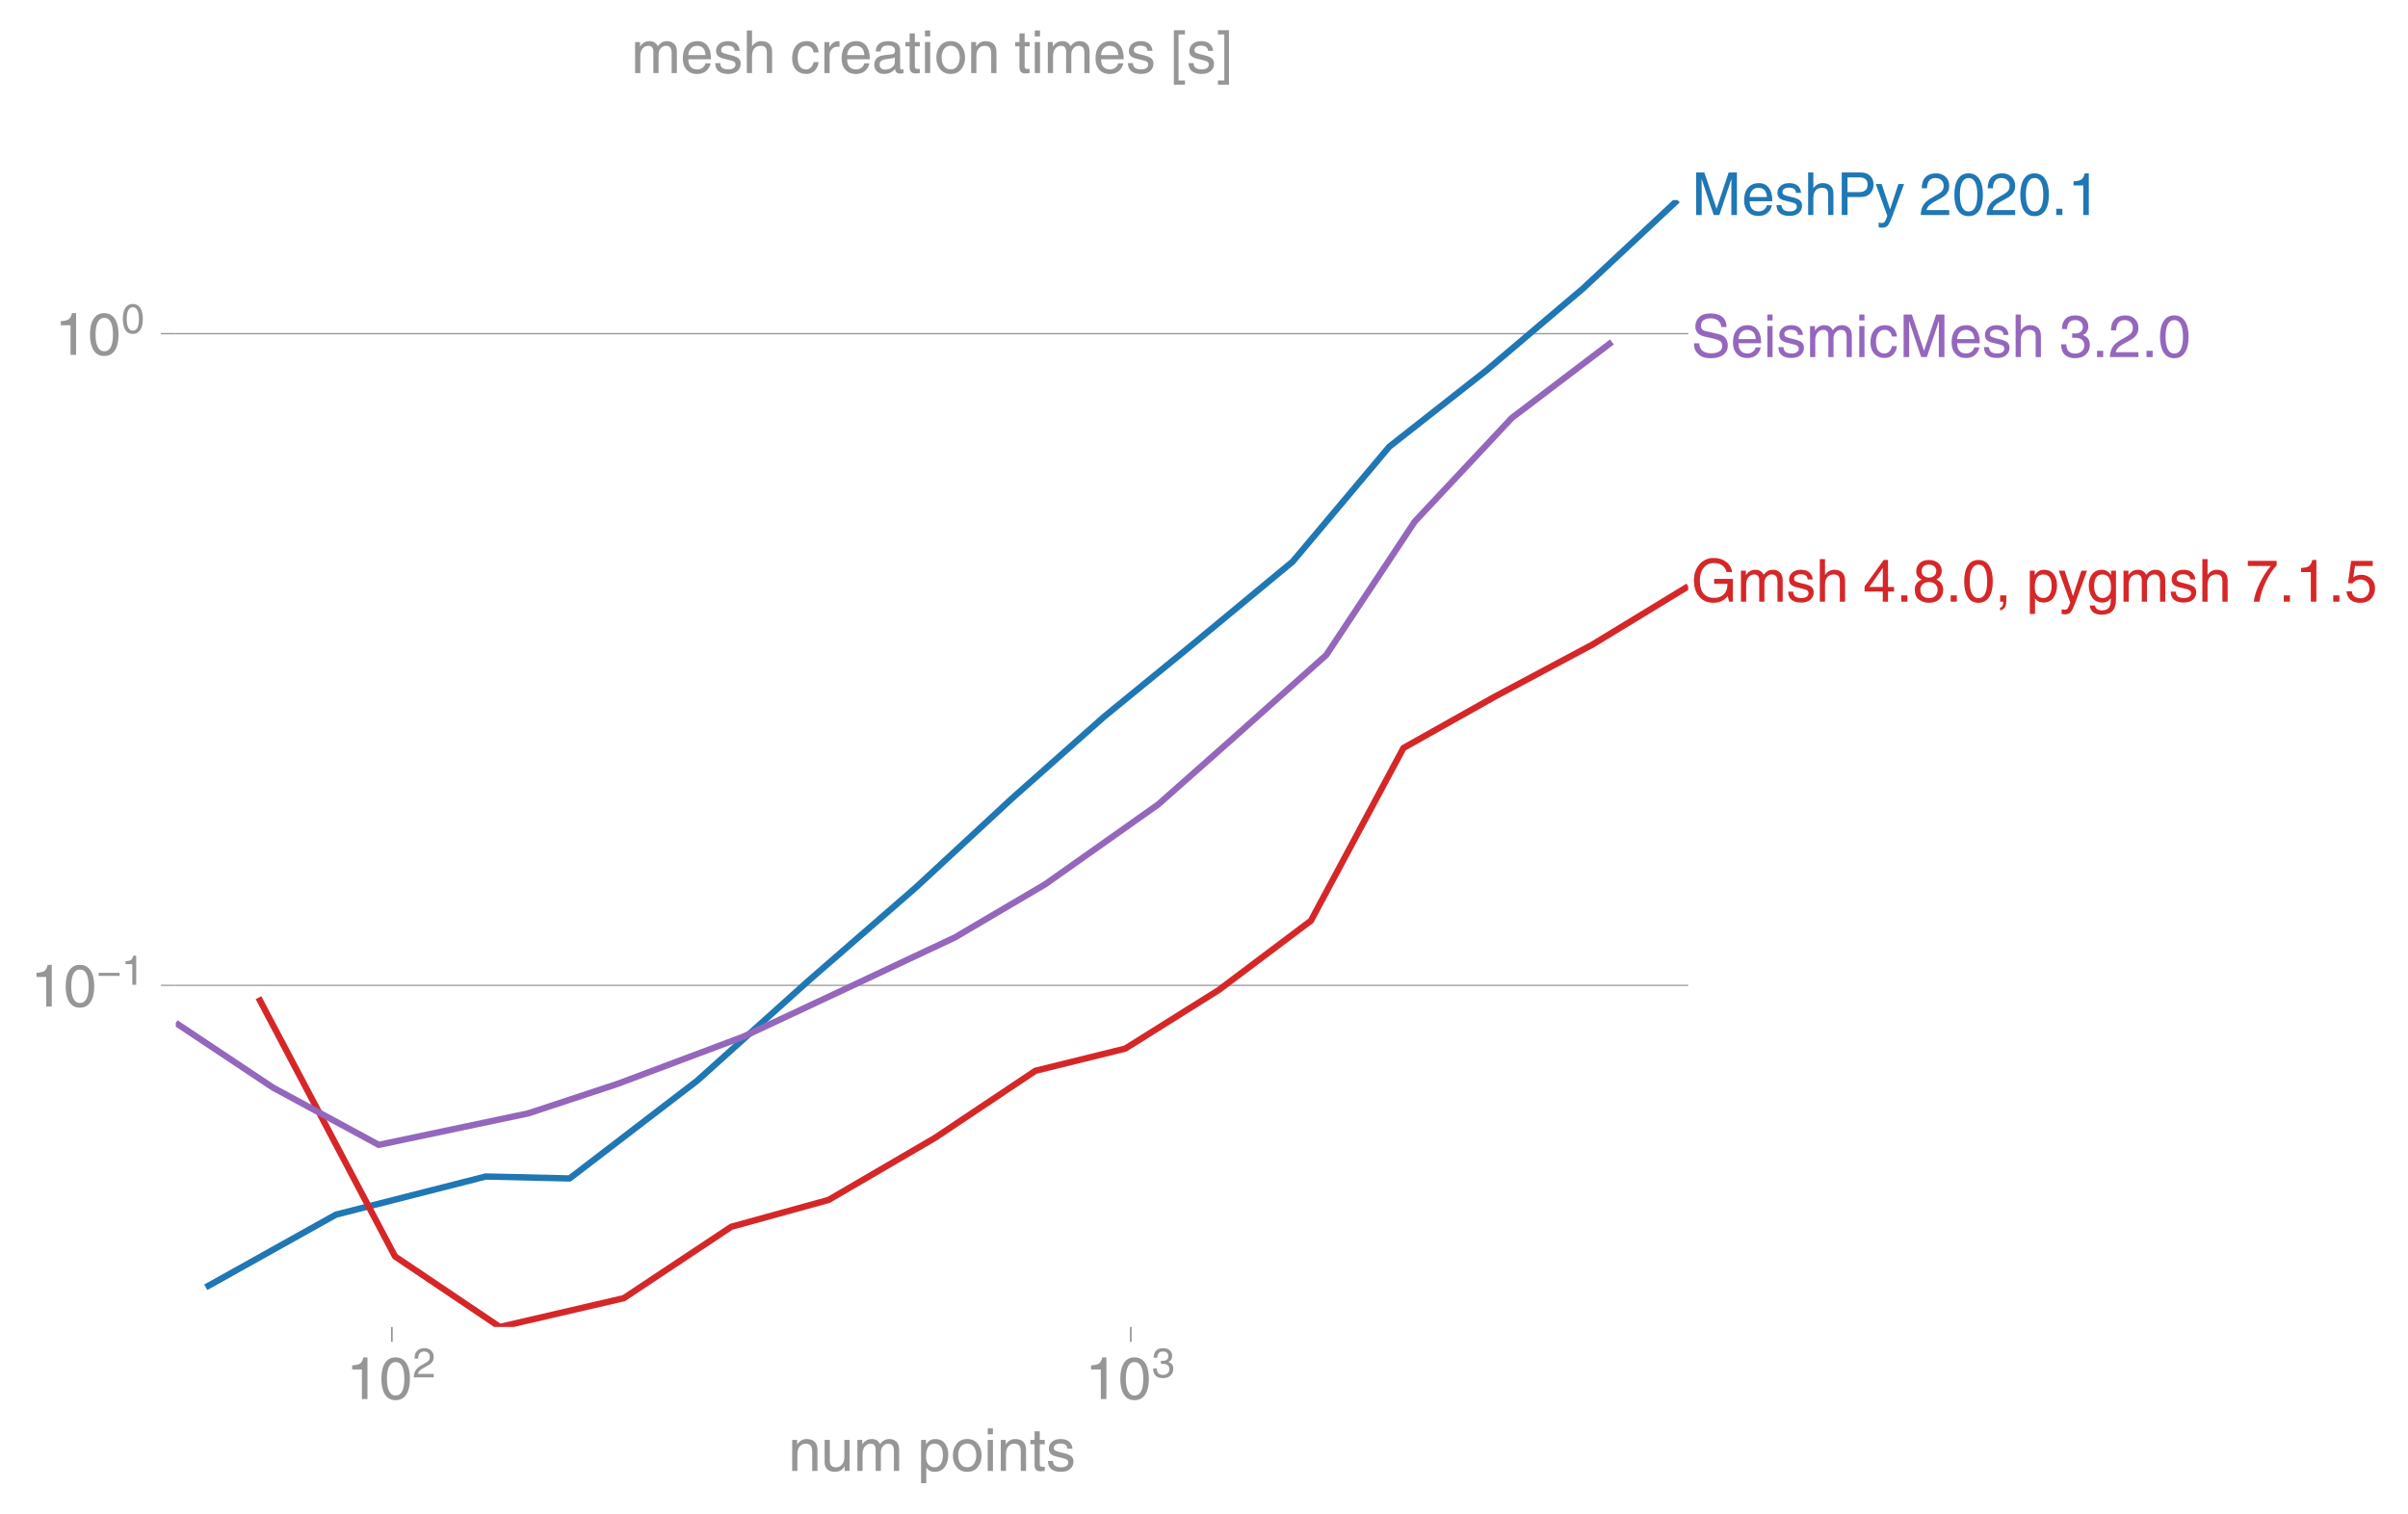
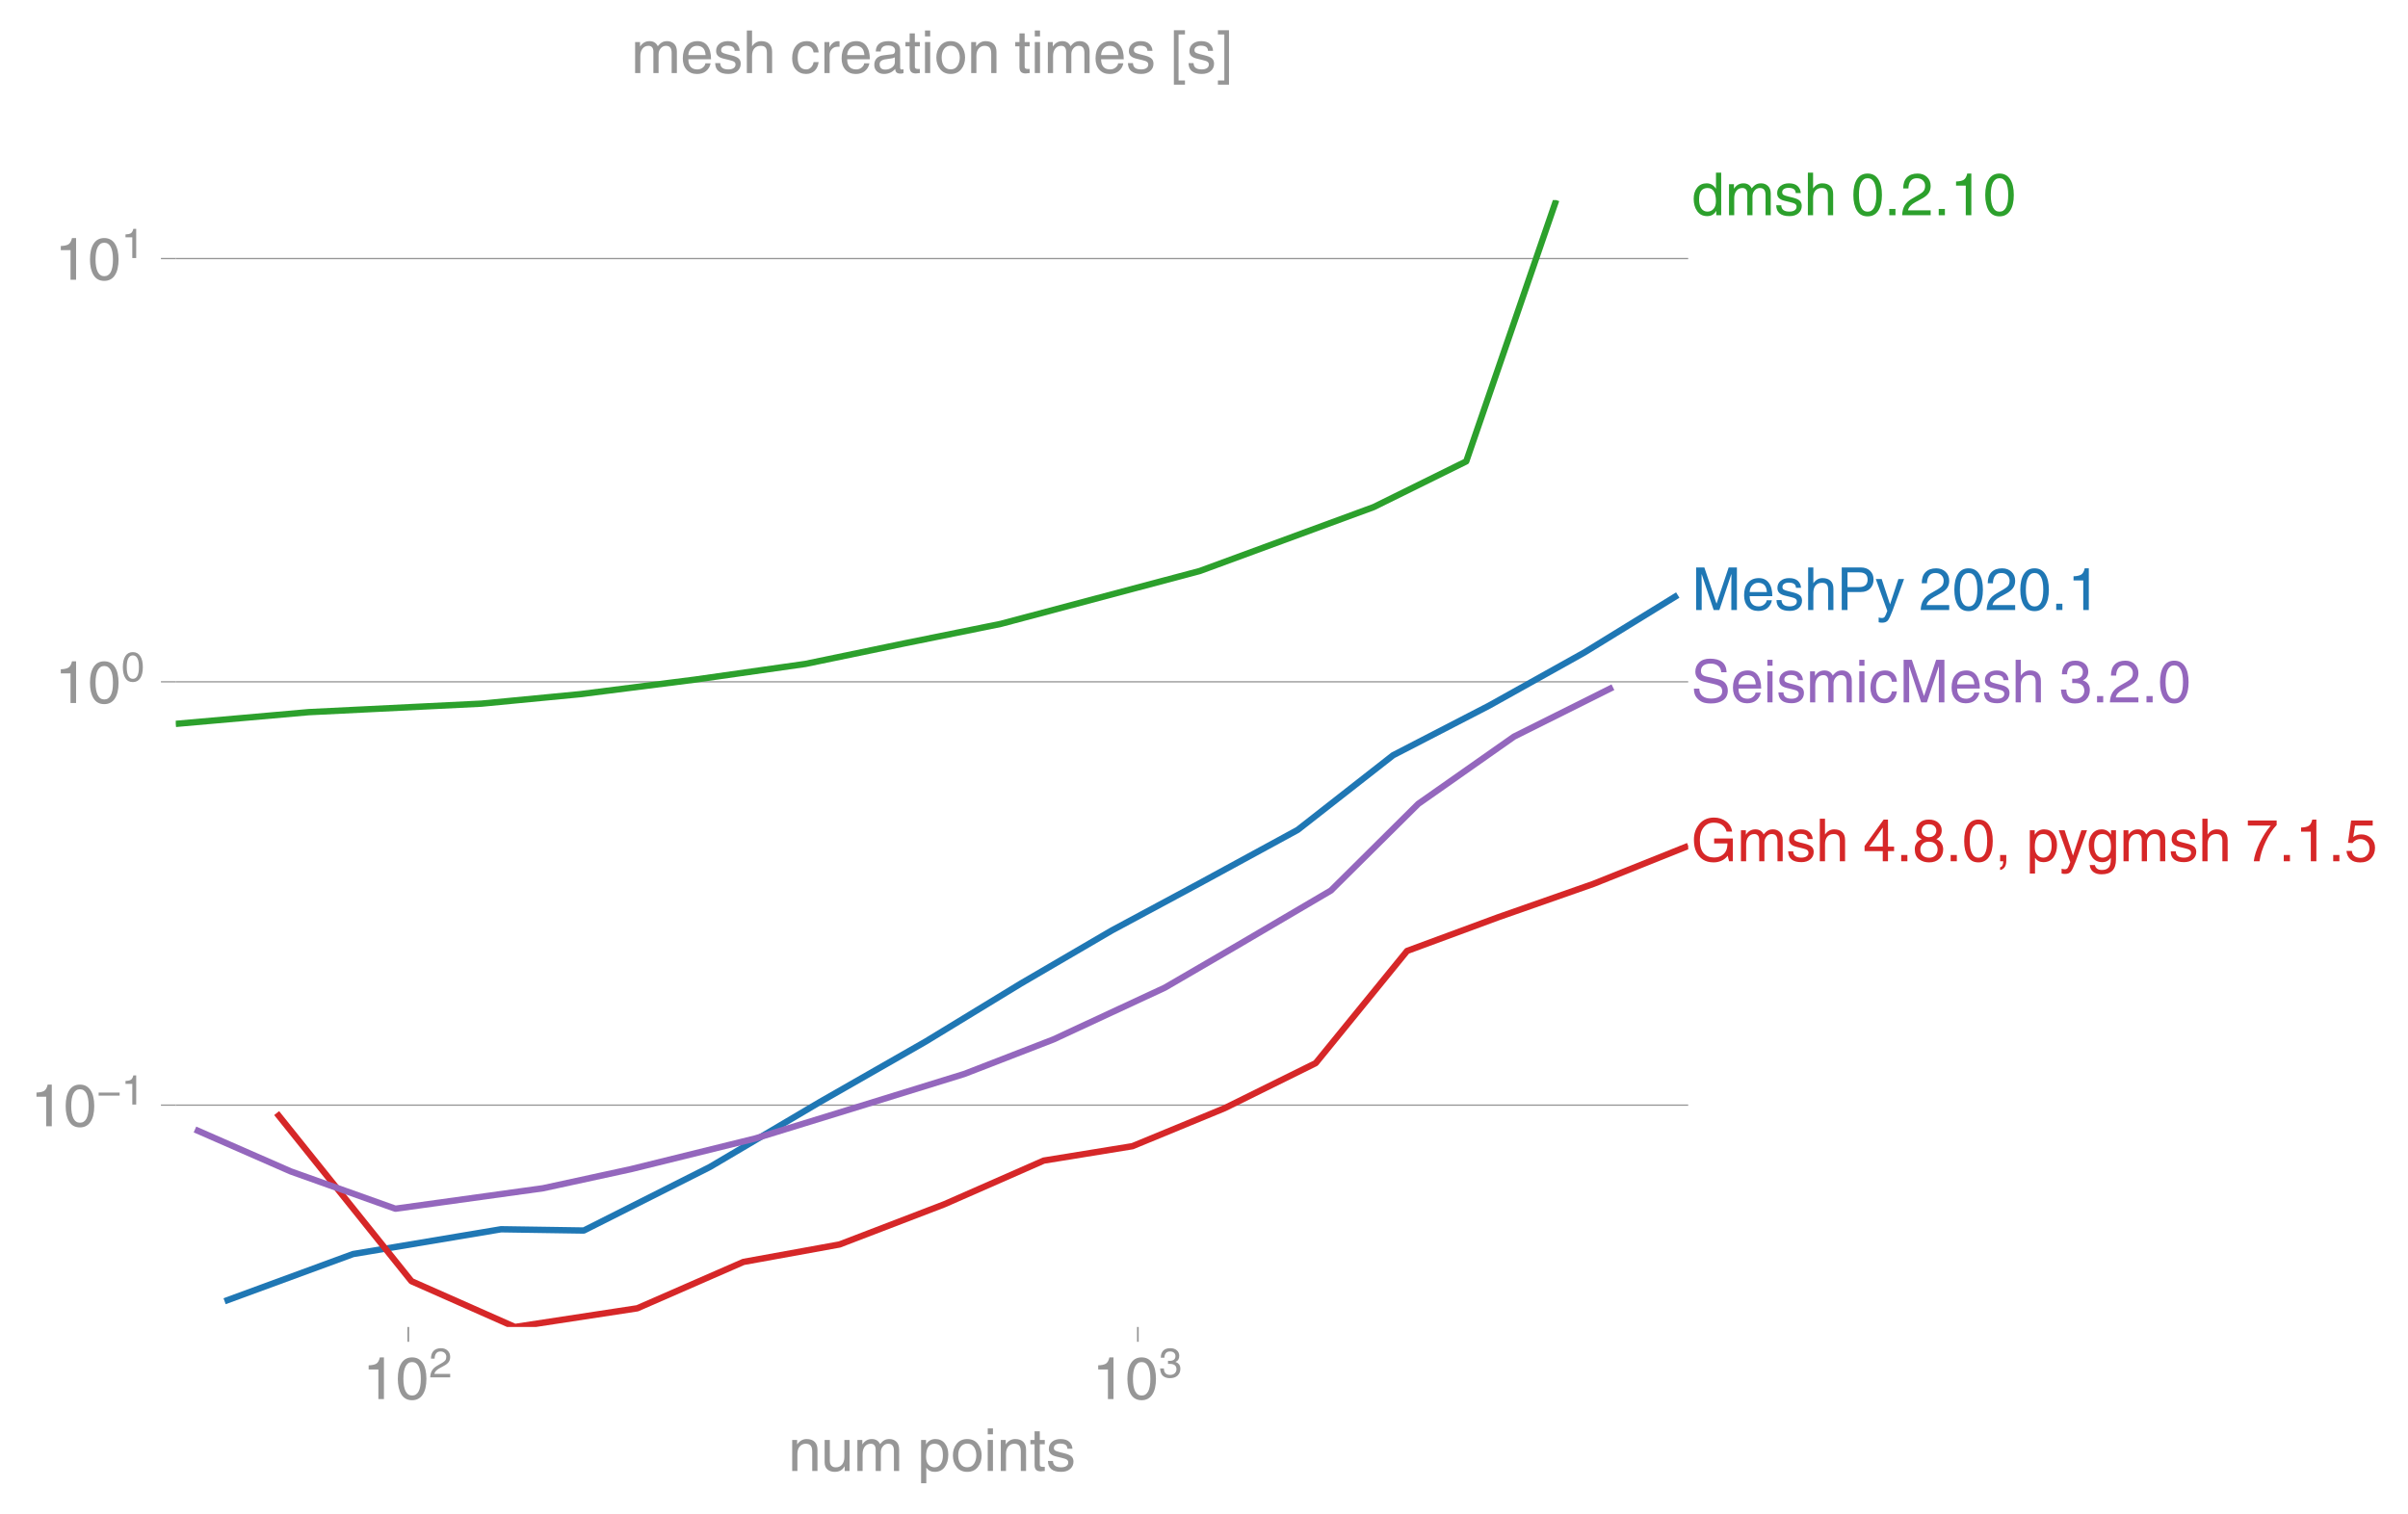
- <svg xmlns="http://www.w3.org/2000/svg" xmlns:xlink="http://www.w3.org/1999/xlink" height="476.609" viewBox="0 0 568.591 357.457" width="758.121">
+ <svg xmlns="http://www.w3.org/2000/svg" xmlns:xlink="http://www.w3.org/1999/xlink" height="476.609" viewBox="0 0 568.582 357.457" width="758.109">
  <defs>
    <style>*{stroke-linecap:butt;stroke-linejoin:round}</style>
  </defs>
  <g id="figure_1">
-     <path d="M0 357.457h568.591V0H0z" fill="none" id="patch_1" />
+     <path d="M0 357.457h568.582V0H0z" fill="none" id="patch_1" />
    <g id="axes_1">
      <path d="M41.5 313.361h357.12V47.25H41.5z" fill="none" id="patch_2" />
      <g id="matplotlib.axis_1">
        <g id="xtick_1">
          <g id="line2d_1">
            <defs>
-               <path d="M0 0v3.5" id="m9debe2a870" stroke="#969696" stroke-width=".4" />
-             </defs>
-             <use x="92.523" xlink:href="#m9debe2a870" y="313.361" fill="#969696" stroke="#969696" stroke-width=".4" />
-           </g>
-           <g transform="matrix(.14 0 0 -.14 81.743 330.41)" fill="#969696" id="text_1">
+               <path d="M0 0v3.5" id="mf0add17b5d" stroke="#969696" stroke-width=".4" />
+             </defs>
+             <use x="96.41" xlink:href="#mf0add17b5d" y="313.361" fill="#969696" stroke="#969696" stroke-width=".4" />
+           </g>
+           <g transform="matrix(.14 0 0 -.14 85.63 330.41)" fill="#969696" id="text_1">
            <defs>
              <path d="M35.89 0h-9.374v49.906H10.109v6.985q8.594.28 12.782 2.75Q27.094 62.109 29 70.313h6.89z" id="HelveticaWorld-Regular-49" />
              <path d="M42.484 34.188q0 14.109-3.734 21.156-3.734 7.062-10.969 7.062-7.078 0-10.89-7.062-3.797-7.047-3.797-21.157 0-13.671 3.75-20.937Q20.609 6 27.78 6q7.235 0 10.969 7 3.734 7.016 3.734 21.188zm9.422 0q0-17.297-6.25-26.704-6.25-9.39-17.875-9.39-12.062 0-18.062 9.734-6 9.75-6 26.36 0 17.03 6.14 26.578 6.157 9.547 17.922 9.547 11.625 0 17.875-9.5t6.25-26.626z" id="HelveticaWorld-Regular-48" />
              <path d="M4.39 45.125q0 12.39 6.391 18.781 6.406 6.407 17.938 6.407 9.656 0 15.812-5.86 6.157-5.86 6.157-15.14 0-7.22-3.547-12.188-3.532-4.953-10.422-8.703l-12.11-6.64Q13.922 15.921 12.5 8.296h38.188V0H2.593q.39 9.906 4.297 16.5 3.906 6.594 12.203 11.375l12.593 7.328q5.032 2.89 7.329 5.984 2.297 3.094 2.297 8.516 0 5.375-3.766 9.031-3.75 3.672-10.156 3.672-7.078 0-10.594-4.672-3.516-4.656-3.61-12.609z" id="HelveticaWorld-Regular-50" />
            </defs>
            <use transform="translate(0 .173)" xlink:href="#HelveticaWorld-Regular-49" />
            <use transform="translate(55.615 .173)" xlink:href="#HelveticaWorld-Regular-48" />
            <use transform="matrix(.7 0 0 .7 112.146 36.781)" xlink:href="#HelveticaWorld-Regular-50" />
          </g>
        </g>
        <g id="xtick_2">
-           <use x="267.002" xlink:href="#m9debe2a870" y="313.361" fill="#969696" stroke="#969696" stroke-width=".4" id="line2d_2" />
-           <g transform="matrix(.14 0 0 -.14 256.222 330.41)" fill="#969696" id="text_2">
+           <use x="268.674" xlink:href="#mf0add17b5d" y="313.361" fill="#969696" stroke="#969696" stroke-width=".4" id="line2d_2" />
+           <g transform="matrix(.14 0 0 -.14 257.894 330.41)" fill="#969696" id="text_2">
            <defs>
              <path d="M22.406 39.984q2.203-.187 4.594-.187 6.203 0 9.781 2.86 3.594 2.859 3.594 8.656 0 4.687-3.344 7.89-3.343 3.203-9.64 3.203-6.985 0-10.235-4.11-3.234-4.093-3.437-10.983h-8.64q0 10.984 5.765 16.984 5.765 6.016 16.937 6.016 9.922 0 15.828-5.11 5.907-5.094 5.907-13.39 0-10.704-9.032-14.5v-.204q11.72-4 11.72-16.406 0-9.906-6.595-16.265-6.593-6.344-18.703-6.344-9.906 0-16.312 5.203Q4.204 8.5 3.422 21.484H12.5q.203-8.109 4-11.797Q20.313 6 27.484 6q6.938 0 11.141 3.86 4.203 3.859 4.203 9.718 0 6.406-4.016 9.672-4 3.266-12.39 3.266-2 0-4.016-.094z" id="HelveticaWorld-Regular-51" />
            </defs>
            <use transform="translate(0 .173)" xlink:href="#HelveticaWorld-Regular-49" />
            <use transform="translate(55.615 .173)" xlink:href="#HelveticaWorld-Regular-48" />
            <use transform="matrix(.7 0 0 .7 112.146 36.781)" xlink:href="#HelveticaWorld-Regular-51" />
          </g>
        </g>
        <g transform="matrix(.14 0 0 -.14 186.133 347.359)" fill="#969696" id="text_3">
          <defs>
            <path d="M49.219 0h-8.844v32.172q0 7.422-2.594 10.578-2.578 3.156-8.578 3.156-5.906 0-9.875-4.5-3.953-4.484-3.953-12.89V0H6.594v52.297h8.297v-7.375h.203q6.203 8.89 15.812 8.89 8.89 0 13.594-4.718 4.719-4.703 4.719-13.5z" id="HelveticaWorld-Regular-110" />
            <path d="M6.11 52.297h8.78V17.578q0-5.765 2.61-8.625Q20.125 6.11 25 6.11q6.781 0 10.594 4.797 3.812 4.813 3.812 12.578v28.813h8.782V0H39.89v7.625l-.188.188q-4.984-9.329-16.61-9.329-7.515 0-12.25 4.094Q6.11 6.688 6.11 14.703z" id="HelveticaWorld-Regular-117" />
            <path d="M6.594 52.297h8.297v-7.375h.203q5.906 8.89 15.812 8.89 9.813 0 13.922-8.5 3.75 4.594 7.266 6.547 3.515 1.953 8.703 1.953 6.781 0 11.484-4.453Q77 44.922 77 36.187V0h-8.781v33.797q0 6.094-2.297 9.094-2.297 3.015-7.422 3.015-5.172 0-8.75-4.203-3.563-4.203-3.563-9.812V0h-8.78v36.188q0 4.53-2.11 7.124-2.094 2.594-6.094 2.594-6.297 0-10.062-4.687-3.766-4.688-3.766-12.703V0H6.594z" id="HelveticaWorld-Regular-109" />
            <path d="M14.984 23.688q0-8.407 4.094-13 4.11-4.579 10.219-4.579 6.687 0 10.39 5.438 3.72 5.453 3.72 14.765 0 10.22-3.563 14.907-3.563 4.687-10.735 4.687-6.984 0-10.562-5.5-3.563-5.5-3.563-16.718zm-8.39 28.609h8.297v-7.375h.203q5.61 8.89 15.625 8.89 10.11 0 15.937-7.359 5.828-7.344 5.828-18.766 0-12.796-5.953-21Q40.578-1.515 29.5-1.515q-9.094 0-13.922 7.032h-.203v-26.22H6.594z" id="HelveticaWorld-Regular-112" />
            <path d="M12.703 26.219q0-8.735 3.953-14.375 3.953-5.64 11.219-5.64 7.531 0 11.438 5.905 3.906 5.907 3.906 14.11 0 8.297-3.907 14.078-3.906 5.797-11.437 5.797-6.969 0-11.078-5.453-4.094-5.438-4.094-14.422zm-8.984 0q0 11.672 6.484 19.625 6.5 7.968 17.672 7.968 11.438 0 17.875-8.062 6.453-8.047 6.453-19.531 0-11.516-6.406-19.625-6.39-8.11-17.922-8.11-11.078 0-17.625 7.86-6.531 7.86-6.531 19.875z" id="HelveticaWorld-Regular-111" />
            <path d="M6.594 61.813v9.968h8.781v-9.969zM15.375 0H6.594v52.297h8.781z" id="HelveticaWorld-Regular-105" />
            <path d="M17.188 45.016V10.984q0-2 1.093-3.046 1.11-1.047 3.938-1.047h3.375V0Q20.797-.688 19-.688q-5.516 0-8.063 2.641-2.53 2.64-2.53 8.547v34.516H1.311v7.28h7.094v14.595h8.781V52.297h8.407v-7.281z" id="HelveticaWorld-Regular-116" />
            <path d="M36.078 37.406q-.187 4.688-3.344 6.735-3.14 2.047-9.047 2.047-4.296 0-7.359-1.907-3.047-1.89-3.047-5.468 0-2.829 1.797-4.172 1.813-1.344 7.828-2.86l8.688-2.187q7.906-2 11.297-5.11 3.406-3.093 3.406-8.656 0-7.719-5.64-12.531-5.641-4.813-15.063-4.813-11 0-16.64 4.563-5.626 4.578-5.735 13.75h8.5q.203-5.422 3.594-8.063 3.39-2.625 10.171-2.625 5.516 0 8.766 2.188 3.25 2.203 3.25 6.11 0 2.78-2.11 4.437-2.093 1.672-8.296 3.078l-10.203 2.5q-6.203 1.562-9.157 4.656-2.953 3.094-2.953 8.031 0 7.72 5.516 12.203 5.531 4.5 14.406 4.5 9.485 0 14.531-4.624 5.047-4.61 5.344-11.782z" id="HelveticaWorld-Regular-115" />
          </defs>
          <use xlink:href="#HelveticaWorld-Regular-110" />
          <use x="55.176" xlink:href="#HelveticaWorld-Regular-117" />
          <use x="109.961" xlink:href="#HelveticaWorld-Regular-109" />
          <use x="192.969" xlink:href="#HelveticaWorld-Regular-32" />
          <use x="217.383" xlink:href="#HelveticaWorld-Regular-112" />
          <use x="273.877" xlink:href="#HelveticaWorld-Regular-111" />
          <use x="329.785" xlink:href="#HelveticaWorld-Regular-105" />
          <use x="351.807" xlink:href="#HelveticaWorld-Regular-110" />
          <use x="406.982" xlink:href="#HelveticaWorld-Regular-116" />
          <use x="434.668" xlink:href="#HelveticaWorld-Regular-115" />
        </g>
      </g>
      <g id="matplotlib.axis_2">
        <g id="ytick_1">
-           <path clip-path="url(#p82a8466e8c)" d="M41.5 232.69h357.12" fill="none" stroke="#969696" stroke-linecap="square" stroke-width=".3" id="line2d_3" />
+           <path clip-path="url(#pa92601cce1)" d="M41.5 260.966h357.12" fill="none" stroke="#969696" stroke-linecap="square" stroke-width=".3" id="line2d_3" />
          <g id="line2d_4">
            <defs>
-               <path d="M0 0h-3.5" id="m1a7943575b" stroke="#969696" stroke-width=".3" />
-             </defs>
-             <use x="41.5" xlink:href="#m1a7943575b" y="232.69" fill="#969696" stroke="#969696" stroke-width=".3" />
-           </g>
-           <g transform="matrix(.14 0 0 -.14 7.2 237.715)" fill="#969696" id="text_4">
+               <path d="M0 0h-3.5" id="m0f55407ae1" stroke="#969696" stroke-width=".3" />
+             </defs>
+             <use x="41.5" xlink:href="#m0f55407ae1" y="260.966" fill="#969696" stroke="#969696" stroke-width=".3" />
+           </g>
+           <g transform="matrix(.14 0 0 -.14 7.2 265.99)" fill="#969696" id="text_4">
            <defs>
              <path d="M54.594 21.578H4v7.328h50.594z" id="HelveticaWorld-Regular-8722" />
            </defs>
            <use transform="translate(0 .173)" xlink:href="#HelveticaWorld-Regular-49" />
            <use transform="translate(55.615 .173)" xlink:href="#HelveticaWorld-Regular-48" />
            <use transform="matrix(.7 0 0 .7 112.146 36.781)" xlink:href="#HelveticaWorld-Regular-8722" />
            <use transform="matrix(.7 0 0 .7 153.161 36.781)" xlink:href="#HelveticaWorld-Regular-49" />
          </g>
        </g>
        <g id="ytick_2">
-           <path clip-path="url(#p82a8466e8c)" d="M41.5 78.795h357.12" fill="none" stroke="#969696" stroke-linecap="square" stroke-width=".3" id="line2d_5" />
-           <use x="41.5" xlink:href="#m1a7943575b" y="78.795" fill="#969696" stroke="#969696" stroke-width=".3" id="line2d_6" />
-           <g transform="matrix(.14 0 0 -.14 12.94 83.82)" fill="#969696" id="text_5">
+           <path clip-path="url(#pa92601cce1)" d="M41.5 161.011h357.12" fill="none" stroke="#969696" stroke-linecap="square" stroke-width=".3" id="line2d_5" />
+           <use x="41.5" xlink:href="#m0f55407ae1" y="161.011" fill="#969696" stroke="#969696" stroke-width=".3" id="line2d_6" />
+           <g transform="matrix(.14 0 0 -.14 12.94 166.036)" fill="#969696" id="text_5">
            <use transform="translate(0 .173)" xlink:href="#HelveticaWorld-Regular-49" />
            <use transform="translate(55.615 .173)" xlink:href="#HelveticaWorld-Regular-48" />
            <use transform="matrix(.7 0 0 .7 112.146 36.781)" xlink:href="#HelveticaWorld-Regular-48" />
          </g>
        </g>
-       </g>
-       <path clip-path="url(#p82a8466e8c)" d="M48.587 303.993l30.724-17.153 35.389-9.01 19.794.461 30.141-23.09 26.41-23.719 25.23-21.918 22.72-21.05 21.771-19.314 20.93-17.1 23.527-19.467 22.822-27.145 22.959-18.037 22.86-19.389 22.26-20.813" fill="none" stroke="#1f77b4" stroke-linecap="square" stroke-width="1.5" id="line2d_7" />
-       <path clip-path="url(#p82a8466e8c)" d="M61.037 235.598l32.24 61.113 24.742 16.65 29.267-6.797 25.391-16.863 22.974-6.34 25.08-14.626 23.761-15.871 21.21-5.237 22.05-13.82 21.785-16.375 21.853-40.797 21.661-12.17 22.911-12.212 22.658-13.79" fill="none" stroke="#d62728" stroke-linecap="square" stroke-width="1.5" id="line2d_8" />
-       <path clip-path="url(#p82a8466e8c)" d="M41.5 241.551L64.405 256.8 89.43 270.36l35.318-7.441 21.052-6.954 29.718-11.153 24.107-11.288 25.838-12.144 21.34-12.56 26.66-18.835 17.339-15.337 22.364-19.966 20.898-31.523 22.901-24.446 23.654-17.964" fill="none" stroke="#9467bd" stroke-linecap="square" stroke-width="1.5" id="line2d_9" />
-       <g transform="matrix(.14 0 0 -.14 399.367 50.777)" fill="#1f77b4" id="text_6">
+         <g id="ytick_3">
+           <path clip-path="url(#pa92601cce1)" d="M41.5 61.057h357.12" fill="none" stroke="#969696" stroke-linecap="square" stroke-width=".3" id="line2d_7" />
+           <use x="41.5" xlink:href="#m0f55407ae1" y="61.057" fill="#969696" stroke="#969696" stroke-width=".3" id="line2d_8" />
+           <g transform="matrix(.14 0 0 -.14 12.94 66.082)" fill="#969696" id="text_6">
+             <use transform="translate(0 .173)" xlink:href="#HelveticaWorld-Regular-49" />
+             <use transform="translate(55.615 .173)" xlink:href="#HelveticaWorld-Regular-48" />
+             <use transform="matrix(.7 0 0 .7 112.146 36.781)" xlink:href="#HelveticaWorld-Regular-49" />
+           </g>
+         </g>
+       </g>
+       <path clip-path="url(#pa92601cce1)" d="M41.5 170.94l31.366-2.768 40.835-2.011 23.282-2.234 27.075-3.436 26.075-3.702 23.318-4.835 22.88-4.634 46.973-12.482 41.054-15.096 21.85-10.787 21.25-61.706" fill="none" stroke="#2ca02c" stroke-linecap="square" stroke-width="1.5" id="line2d_9" />
+       <path clip-path="url(#pa92601cce1)" d="M53.032 307.277l30.335-11.14 34.939-5.853 19.542.3 29.759-14.998 26.075-15.405 24.91-14.236 22.43-13.67 21.495-12.546 20.664-11.106 23.229-12.644 22.532-17.63 22.666-11.715 22.57-12.594 21.978-13.517" fill="none" stroke="#1f77b4" stroke-linecap="square" stroke-width="1.5" id="line2d_10" />
+       <path clip-path="url(#pa92601cce1)" d="M65.324 262.854l31.83 39.693 24.429 10.814 28.895-4.414 25.069-10.953 22.682-4.118 24.76-9.499 23.46-10.309 20.942-3.4 21.77-8.977 21.507-10.636 21.576-26.497 21.386-7.904 22.62-7.932 22.37-8.957" fill="none" stroke="#d62728" stroke-linecap="square" stroke-width="1.5" id="line2d_11" />
+       <path clip-path="url(#pa92601cce1)" d="M46.036 266.721l22.614 9.903 24.706 8.808 34.87-4.833 20.785-4.516 29.34-7.244 23.802-7.331 25.51-7.888 21.067-8.158 26.322-12.233 17.119-9.961 22.08-12.968 20.633-20.474 22.61-15.878 23.354-11.667" fill="none" stroke="#9467bd" stroke-linecap="square" stroke-width="1.5" id="line2d_12" />
+       <g transform="matrix(.14 0 0 -.14 399.358 50.825)" fill="#2ca02c" id="text_7">
+         <defs>
+           <path d="M13.094 26.313q0-9.704 3.844-14.954 3.859-5.25 10.265-5.25 6.094 0 10.188 4.485 4.109 4.5 4.109 13.094 0 11.03-3.5 16.625-3.484 5.593-10.61 5.593-6.78 0-10.546-4.453-3.75-4.437-3.75-15.14zM50.39 0h-8.297v7.172h-.203q-4.97-8.688-15.078-8.688-10.891 0-16.86 8.297Q4 15.094 4 27.688q0 11.625 5.906 18.875 5.922 7.25 15.875 7.25 9.813 0 15.625-8.891l.203.594V71.78h8.782z" id="HelveticaWorld-Regular-100" />
+           <path d="M49.219 0h-8.844v34.188q0 6.296-2.438 9-2.437 2.718-7.953 2.718-6.797 0-10.703-4.406-3.906-4.39-3.906-12.984V0H6.594v71.781h8.781V45.312h.203q6 8.5 15.328 8.5 8.594 0 13.453-4.5 4.86-4.484 4.86-13.718z" id="HelveticaWorld-Regular-104" />
+           <path d="M19.094 0H8.687v10.594h10.407z" id="HelveticaWorld-Regular-46" />
+         </defs>
+         <use xlink:href="#HelveticaWorld-Regular-100" />
+         <use x="56.982" xlink:href="#HelveticaWorld-Regular-109" />
+         <use x="139.99" xlink:href="#HelveticaWorld-Regular-115" />
+         <use x="189.99" xlink:href="#HelveticaWorld-Regular-104" />
+         <use x="245.166" xlink:href="#HelveticaWorld-Regular-32" />
+         <use x="269.58" xlink:href="#HelveticaWorld-Regular-48" />
+         <use x="325.195" xlink:href="#HelveticaWorld-Regular-46" />
+         <use x="352.979" xlink:href="#HelveticaWorld-Regular-50" />
+         <use x="408.594" xlink:href="#HelveticaWorld-Regular-46" />
+         <use x="436.377" xlink:href="#HelveticaWorld-Regular-49" />
+         <use x="491.992" xlink:href="#HelveticaWorld-Regular-48" />
+       </g>
+       <g transform="matrix(.14 0 0 -.14 399.358 144.05)" fill="#1f77b4" id="text_8">
        <defs>
          <path d="M67.484 0v42.39q0 .829.094 8.126t.094 9.78h-.281L47.312 0h-9.609L17.578 60.203h-.297q0-3.61.094-10.297.11-6.687.11-7.515V0H8.108v71.781h13.86L42.39 11.078h.28l20.313 60.703h13.922V0z" id="HelveticaWorld-Regular-77" />
          <path d="M42.484 30.328q-.687 8.485-4.5 12.031-3.797 3.547-10.109 3.547-6.39 0-10.328-4.5-3.922-4.484-4.172-11.078zm8.391-13.922q-1.453-8.11-7.953-13.422-5.719-4.5-15.047-4.593-10.984.093-17.438 7.203Q4 12.704 4 24.704q0 13.78 6.64 21.437 6.641 7.672 18.47 7.672 10.593 0 16.546-7.922 5.953-7.907 5.953-22.594H13.375q0-8.203 3.813-12.703Q21 6.109 28.608 6.109q5.375 0 9.235 3.235 3.86 3.25 4.25 7.062z" id="HelveticaWorld-Regular-101" />
-           <path d="M49.219 0h-8.844v34.188q0 6.296-2.438 9-2.437 2.718-7.953 2.718-6.797 0-10.703-4.406-3.906-4.39-3.906-12.984V0H6.594v71.781h8.781V45.312h.203q6 8.5 15.328 8.5 8.594 0 13.453-4.5 4.86-4.484 4.86-13.718z" id="HelveticaWorld-Regular-104" />
          <path d="M17.828 38.625H37.11q7.282 0 10.938 3.188 3.656 3.203 3.656 9.703 0 5.812-3.516 8.89-3.515 3.078-10.687 3.078H17.828zm0-38.625H8.11v71.781h32.266q9.625 0 15.484-5.594 5.86-5.593 5.86-14.578 0-9.328-5.672-15.312-5.656-5.969-15.672-5.969H17.828z" id="HelveticaWorld-Regular-80" />
          <path d="M39.016 52.297h9.562L29.891.984q-.5-1.375-.985-2.593-4.25-11.329-7.328-15.547-3.078-4.235-9.953-4.235-3.61 0-5.906.782v8.015q2.484-.89 5.468-.89 3.22 0 4.704 2.03 1.5 2.032 4.421 9.938L.875 52.297h9.922L24.812 9.719H25z" id="HelveticaWorld-Regular-121" />
-           <path d="M19.094 0H8.687v10.594h10.407z" id="HelveticaWorld-Regular-46" />
        </defs>
        <use xlink:href="#HelveticaWorld-Regular-77" />
        <use x="85.01" xlink:href="#HelveticaWorld-Regular-101" />
        <use x="140.43" xlink:href="#HelveticaWorld-Regular-115" />
        <use x="190.43" xlink:href="#HelveticaWorld-Regular-104" />
        <use x="245.605" xlink:href="#HelveticaWorld-Regular-80" />
        <use x="310.254" xlink:href="#HelveticaWorld-Regular-121" />
        <use x="359.863" xlink:href="#HelveticaWorld-Regular-32" />
        <use x="384.277" xlink:href="#HelveticaWorld-Regular-50" />
        <use x="439.893" xlink:href="#HelveticaWorld-Regular-48" />
        <use x="495.508" xlink:href="#HelveticaWorld-Regular-50" />
        <use x="551.123" xlink:href="#HelveticaWorld-Regular-48" />
        <use x="606.738" xlink:href="#HelveticaWorld-Regular-46" />
        <use x="634.521" xlink:href="#HelveticaWorld-Regular-49" />
      </g>
-       <g transform="matrix(.14 0 0 -.14 399.367 142.08)" fill="#d62728" id="text_7">
+       <g transform="matrix(.14 0 0 -.14 399.358 203.382)" fill="#d62728" id="text_9">
        <defs>
          <path d="M38.484 38.375h31.532V0h-6.297l-2.344 9.281Q56.781 3.421 50.578.75q-6.187-2.656-12.875-2.656-10.797 0-18.047 4.703-7.25 4.719-11.265 13.015-4 8.313-4 20.72 0 15.468 9.203 26.312 9.203 10.843 24.781 10.843 11.625 0 20.313-6.5Q67.39 60.688 68.796 50h-9.375q-1.703 7.078-7.219 11.078-5.516 4.016-14.312 4.016-10.594 0-17.047-7.985-6.438-7.984-6.438-21.125 0-15.28 6.39-22.437Q27.204 6.39 38.282 6.39q7.235 0 12.235 2.859 5 2.86 7.687 7.766 2.688 4.906 2.688 13.062H38.484z" id="HelveticaWorld-Regular-71" />
          <path d="M10.594 24.703h22.61v31.89h-.188zM42 17.093V0h-8.797v17.094H2.484v8.593L34.72 70.314H42v-45.61h10.297v-7.61z" id="HelveticaWorld-Regular-52" />
          <path d="M27.594 40.578q5.422 0 8.953 3.094 3.547 3.11 3.547 8.234 0 4.594-3.407 7.547-3.39 2.953-9.687 2.953-5.61 0-8.672-3.11-3.047-3.093-3.047-7.874 0-5.125 3.813-7.984 3.812-2.86 8.5-2.86zm.093-7.562q-6.78 0-10.64-3.766-3.86-3.766-3.86-9.234 0-6.297 3.907-10.157Q21 6 28.219 6q6.406 0 10.234 3.86 3.828 3.859 3.828 10.265 0 5.469-3.828 9.172-3.828 3.719-10.766 3.719zM49.22 52.203q0-10.594-9.032-14.797 6.204-2.781 8.86-7.36 2.656-4.562 2.656-9.733 0-10.016-6.453-16.125-6.438-6.094-17.375-6.094-9.563 0-16.813 5.25-7.25 5.25-7.25 17.062 0 11.922 11.907 16.907-9.516 3.796-9.516 13.671 0 8.297 5.64 13.813 5.641 5.516 15.641 5.516 10.016 0 15.875-5.204 5.86-5.203 5.86-12.906z" id="HelveticaWorld-Regular-56" />
          <path d="M8.688 10.594h10.406V.78q0-7.422-3.078-11.172-3.078-3.765-7.328-4.312v4.594Q14.015-9.422 14.015 0H8.687z" id="HelveticaWorld-Regular-44" />
          <path d="M12.984 26.313q0-9.61 3.813-14.907Q20.609 6.11 27.094 6.11q6.312 0 10.312 4.579 4 4.593 4 13 0 11.03-3.5 16.625-3.484 5.593-10.61 5.593-7.171 0-10.75-4.765-3.562-4.766-3.562-14.828zM49.812 2.983q0-12.609-6.062-18.797-6.047-6.203-18.266-6.203-8.78 0-13.984 4.047Q6.297-13.922 5.516-6.39h8.796q.672-3.812 3.532-6.062 2.86-2.25 8.281-2.25 7.375 0 11.125 3.969 3.766 3.953 3.766 12.828v3.719h-.188q-4.937-7.329-13.922-7.329-11.187 0-17.093 8.25-5.907 8.25-5.907 20.953 0 11.625 5.953 18.875 5.97 7.25 15.829 7.25 9.906 0 15.625-8.89h.187v7.375h8.313z" id="HelveticaWorld-Regular-103" />
          <path d="M3.719 68.797h48.578v-7.719Q42.28 50.875 33.984 33.484 25.687 16.11 23.391 0h-9.672q1.469 13.281 9.719 30.531 8.25 17.266 18.953 29.672H3.719z" id="HelveticaWorld-Regular-55" />
          <path d="M14.703 40.922q5.813 4.39 13.625 4.39 9.469 0 16.281-6.296 6.813-6.297 6.813-16.22 0-10.78-6.578-17.796-6.563-7-18.422-7-10.313 0-16.266 5.047Q4.203 8.109 3.22 17.39h9.094q.671-5.672 4.437-8.672 3.766-3 10.453-3 6.485 0 10.64 4.484Q42 14.703 42 21.688q0 7.125-4.36 11.421-4.343 4.297-11.218 4.297-7.813 0-13.047-6.687l-7.563.39 5.266 37.594h36.438v-8.5H17.672z" id="HelveticaWorld-Regular-53" />
        </defs>
        <use xlink:href="#HelveticaWorld-Regular-71" />
        <use x="77.1" xlink:href="#HelveticaWorld-Regular-109" />
        <use x="160.107" xlink:href="#HelveticaWorld-Regular-115" />
        <use x="210.107" xlink:href="#HelveticaWorld-Regular-104" />
        <use x="265.283" xlink:href="#HelveticaWorld-Regular-32" />
        <use x="289.697" xlink:href="#HelveticaWorld-Regular-52" />
        <use x="345.313" xlink:href="#HelveticaWorld-Regular-46" />
        <use x="373.096" xlink:href="#HelveticaWorld-Regular-56" />
        <use x="428.711" xlink:href="#HelveticaWorld-Regular-46" />
        <use x="456.494" xlink:href="#HelveticaWorld-Regular-48" />
        <use x="512.109" xlink:href="#HelveticaWorld-Regular-44" />
        <use x="539.893" xlink:href="#HelveticaWorld-Regular-32" />
        <use x="564.307" xlink:href="#HelveticaWorld-Regular-112" />
        <use x="618.801" xlink:href="#HelveticaWorld-Regular-121" />
        <use x="666.41" xlink:href="#HelveticaWorld-Regular-103" />
        <use x="722.318" xlink:href="#HelveticaWorld-Regular-109" />
        <use x="805.326" xlink:href="#HelveticaWorld-Regular-115" />
        <use x="855.326" xlink:href="#HelveticaWorld-Regular-104" />
        <use x="910.502" xlink:href="#HelveticaWorld-Regular-32" />
        <use x="934.916" xlink:href="#HelveticaWorld-Regular-55" />
        <use x="990.531" xlink:href="#HelveticaWorld-Regular-46" />
        <use x="1018.314" xlink:href="#HelveticaWorld-Regular-49" />
        <use x="1073.93" xlink:href="#HelveticaWorld-Regular-46" />
        <use x="1101.713" xlink:href="#HelveticaWorld-Regular-53" />
      </g>
-       <g transform="matrix(.14 0 0 -.14 399.367 84.325)" fill="#9467bd" id="text_8">
+       <g transform="matrix(.14 0 0 -.14 399.358 165.856)" fill="#9467bd" id="text_10">
        <defs>
          <path d="M50.39 50.781q-.296 6.844-5.109 10.719-4.797 3.875-12.656 3.875-7.922 0-12.172-3.25-4.234-3.234-4.234-9.344 0-3.265 1.843-5.61 1.86-2.343 6.641-3.468l20.516-4.687q8.297-1.813 12.297-6.875 4.015-5.047 4.015-12.313 0-10.64-7.812-16.187-7.813-5.547-20.313-5.547-9.531 0-15.031 2.437-5.484 2.453-9.734 7.766-4.25 5.328-4.25 14.89h9.093q0-8 5.313-12.406 5.328-4.39 14.5-4.39 8.89 0 13.844 3.156 4.953 3.156 4.953 8.953 0 5.281-2.953 7.89Q46.188 29 37.594 31l-15.469 3.625q-7.719 1.75-11.531 6.125Q6.78 45.125 6.78 51.516q0 9.672 6.516 15.922 6.531 6.25 18.203 6.25 13.172 0 20.328-5.5 7.156-5.485 7.688-17.407z" id="HelveticaWorld-Regular-83" />
          <path d="M39.594 34.719q-1.89 11.187-12.39 11.187-6.5 0-10.454-5.203-3.953-5.203-3.953-14.484 0-10.11 3.656-15.11 3.672-5 10.64-5 4.688 0 8.11 3.438 3.422 3.437 4.39 8.953h8.5q-1.312-9.703-6.859-14.86-5.547-5.156-14.328-5.156-10.297 0-16.89 7.047-6.594 7.063-6.594 19.172 0 13.281 6.594 21.188 6.593 7.922 18.5 7.922 8.687 0 13.843-5.204 5.157-5.203 5.735-13.89z" id="HelveticaWorld-Regular-99" />
        </defs>
        <use xlink:href="#HelveticaWorld-Regular-83" />
        <use x="66.211" xlink:href="#HelveticaWorld-Regular-101" />
        <use x="121.631" xlink:href="#HelveticaWorld-Regular-105" />
        <use x="143.652" xlink:href="#HelveticaWorld-Regular-115" />
        <use x="193.652" xlink:href="#HelveticaWorld-Regular-109" />
        <use x="276.66" xlink:href="#HelveticaWorld-Regular-105" />
        <use x="298.682" xlink:href="#HelveticaWorld-Regular-99" />
        <use x="349.951" xlink:href="#HelveticaWorld-Regular-77" />
        <use x="434.961" xlink:href="#HelveticaWorld-Regular-101" />
        <use x="490.381" xlink:href="#HelveticaWorld-Regular-115" />
        <use x="540.381" xlink:href="#HelveticaWorld-Regular-104" />
        <use x="595.557" xlink:href="#HelveticaWorld-Regular-32" />
        <use x="619.971" xlink:href="#HelveticaWorld-Regular-51" />
        <use x="675.586" xlink:href="#HelveticaWorld-Regular-46" />
        <use x="703.369" xlink:href="#HelveticaWorld-Regular-50" />
        <use x="758.984" xlink:href="#HelveticaWorld-Regular-46" />
        <use x="786.768" xlink:href="#HelveticaWorld-Regular-48" />
      </g>
-       <g transform="matrix(.14 0 0 -.14 149.042 17.25)" fill="#969696" id="text_9">
+       <g transform="matrix(.14 0 0 -.14 149.042 17.25)" fill="#969696" id="text_11">
        <defs>
          <path d="M15.375 0H6.594v52.297h8.297v-8.688h.203q5.703 10.203 14.687 10.203 1.422 0 2.297-.296V44.39h-3.266q-5.906 0-9.671-4.016-3.766-4-3.766-9.953z" id="HelveticaWorld-Regular-114" />
          <path d="M38.375 26.703q-.969-1.015-3.828-1.656-2.86-.625-10.672-1.656-5.766-.688-8.469-2.844-2.703-2.14-2.703-5.656 0-4.297 2.281-6.688 2.297-2.39 7.329-2.39 6.296 0 11.171 3.578 4.891 3.593 4.891 8.718zM6.203 36.375q.297 8.844 5.734 13.14 5.454 4.297 15.844 4.297 8.297 0 13.907-3.765 5.624-3.75 5.624-10.844V9.078Q47.313 6 50.094 6q1.125 0 2.89.39V0Q50.594-.984 48-.984q-4.5 0-6.703 1.921-2.188 1.938-2.281 6.047-7.516-8.5-18.891-8.5-7.422 0-11.922 4.204Q3.72 6.89 3.72 13.624q0 6.89 3.906 11.125Q11.531 29 19 29.89l15.516 1.891q4.203.64 4.203 6.203 0 4.11-3.047 6.297-3.047 2.203-9.25 2.203-5.516 0-8.485-2.437-2.953-2.438-3.53-7.672z" id="HelveticaWorld-Regular-97" />
          <path d="M14.203-12.5H25v-7.078H6.297v91.797H25v-7.125H14.203z" id="HelveticaWorld-Regular-91" />
          <path d="M13.625 65.094H2.781v7.125h18.703v-91.797H2.781v7.078h10.844z" id="HelveticaWorld-Regular-93" />
        </defs>
        <use xlink:href="#HelveticaWorld-Regular-109" />
        <use x="83.008" xlink:href="#HelveticaWorld-Regular-101" />
        <use x="138.428" xlink:href="#HelveticaWorld-Regular-115" />
        <use x="188.428" xlink:href="#HelveticaWorld-Regular-104" />
        <use x="243.604" xlink:href="#HelveticaWorld-Regular-32" />
        <use x="268.018" xlink:href="#HelveticaWorld-Regular-99" />
        <use x="319.287" xlink:href="#HelveticaWorld-Regular-114" />
        <use x="350.855" xlink:href="#HelveticaWorld-Regular-101" />
        <use x="406.275" xlink:href="#HelveticaWorld-Regular-97" />
        <use x="461.207" xlink:href="#HelveticaWorld-Regular-116" />
        <use x="488.893" xlink:href="#HelveticaWorld-Regular-105" />
        <use x="510.914" xlink:href="#HelveticaWorld-Regular-111" />
        <use x="566.822" xlink:href="#HelveticaWorld-Regular-110" />
        <use x="621.998" xlink:href="#HelveticaWorld-Regular-32" />
        <use x="646.412" xlink:href="#HelveticaWorld-Regular-116" />
        <use x="674.098" xlink:href="#HelveticaWorld-Regular-105" />
        <use x="696.119" xlink:href="#HelveticaWorld-Regular-109" />
        <use x="779.127" xlink:href="#HelveticaWorld-Regular-101" />
        <use x="834.547" xlink:href="#HelveticaWorld-Regular-115" />
        <use x="884.547" xlink:href="#HelveticaWorld-Regular-32" />
        <use x="908.961" xlink:href="#HelveticaWorld-Regular-91" />
        <use x="936.744" xlink:href="#HelveticaWorld-Regular-115" />
        <use x="986.744" xlink:href="#HelveticaWorld-Regular-93" />
      </g>
    </g>
  </g>
  <defs>
-     <clipPath id="p82a8466e8c">
+     <clipPath id="pa92601cce1">
      <path d="M41.5 47.249h357.12v266.112H41.5z" />
    </clipPath>
  </defs>
</svg>
